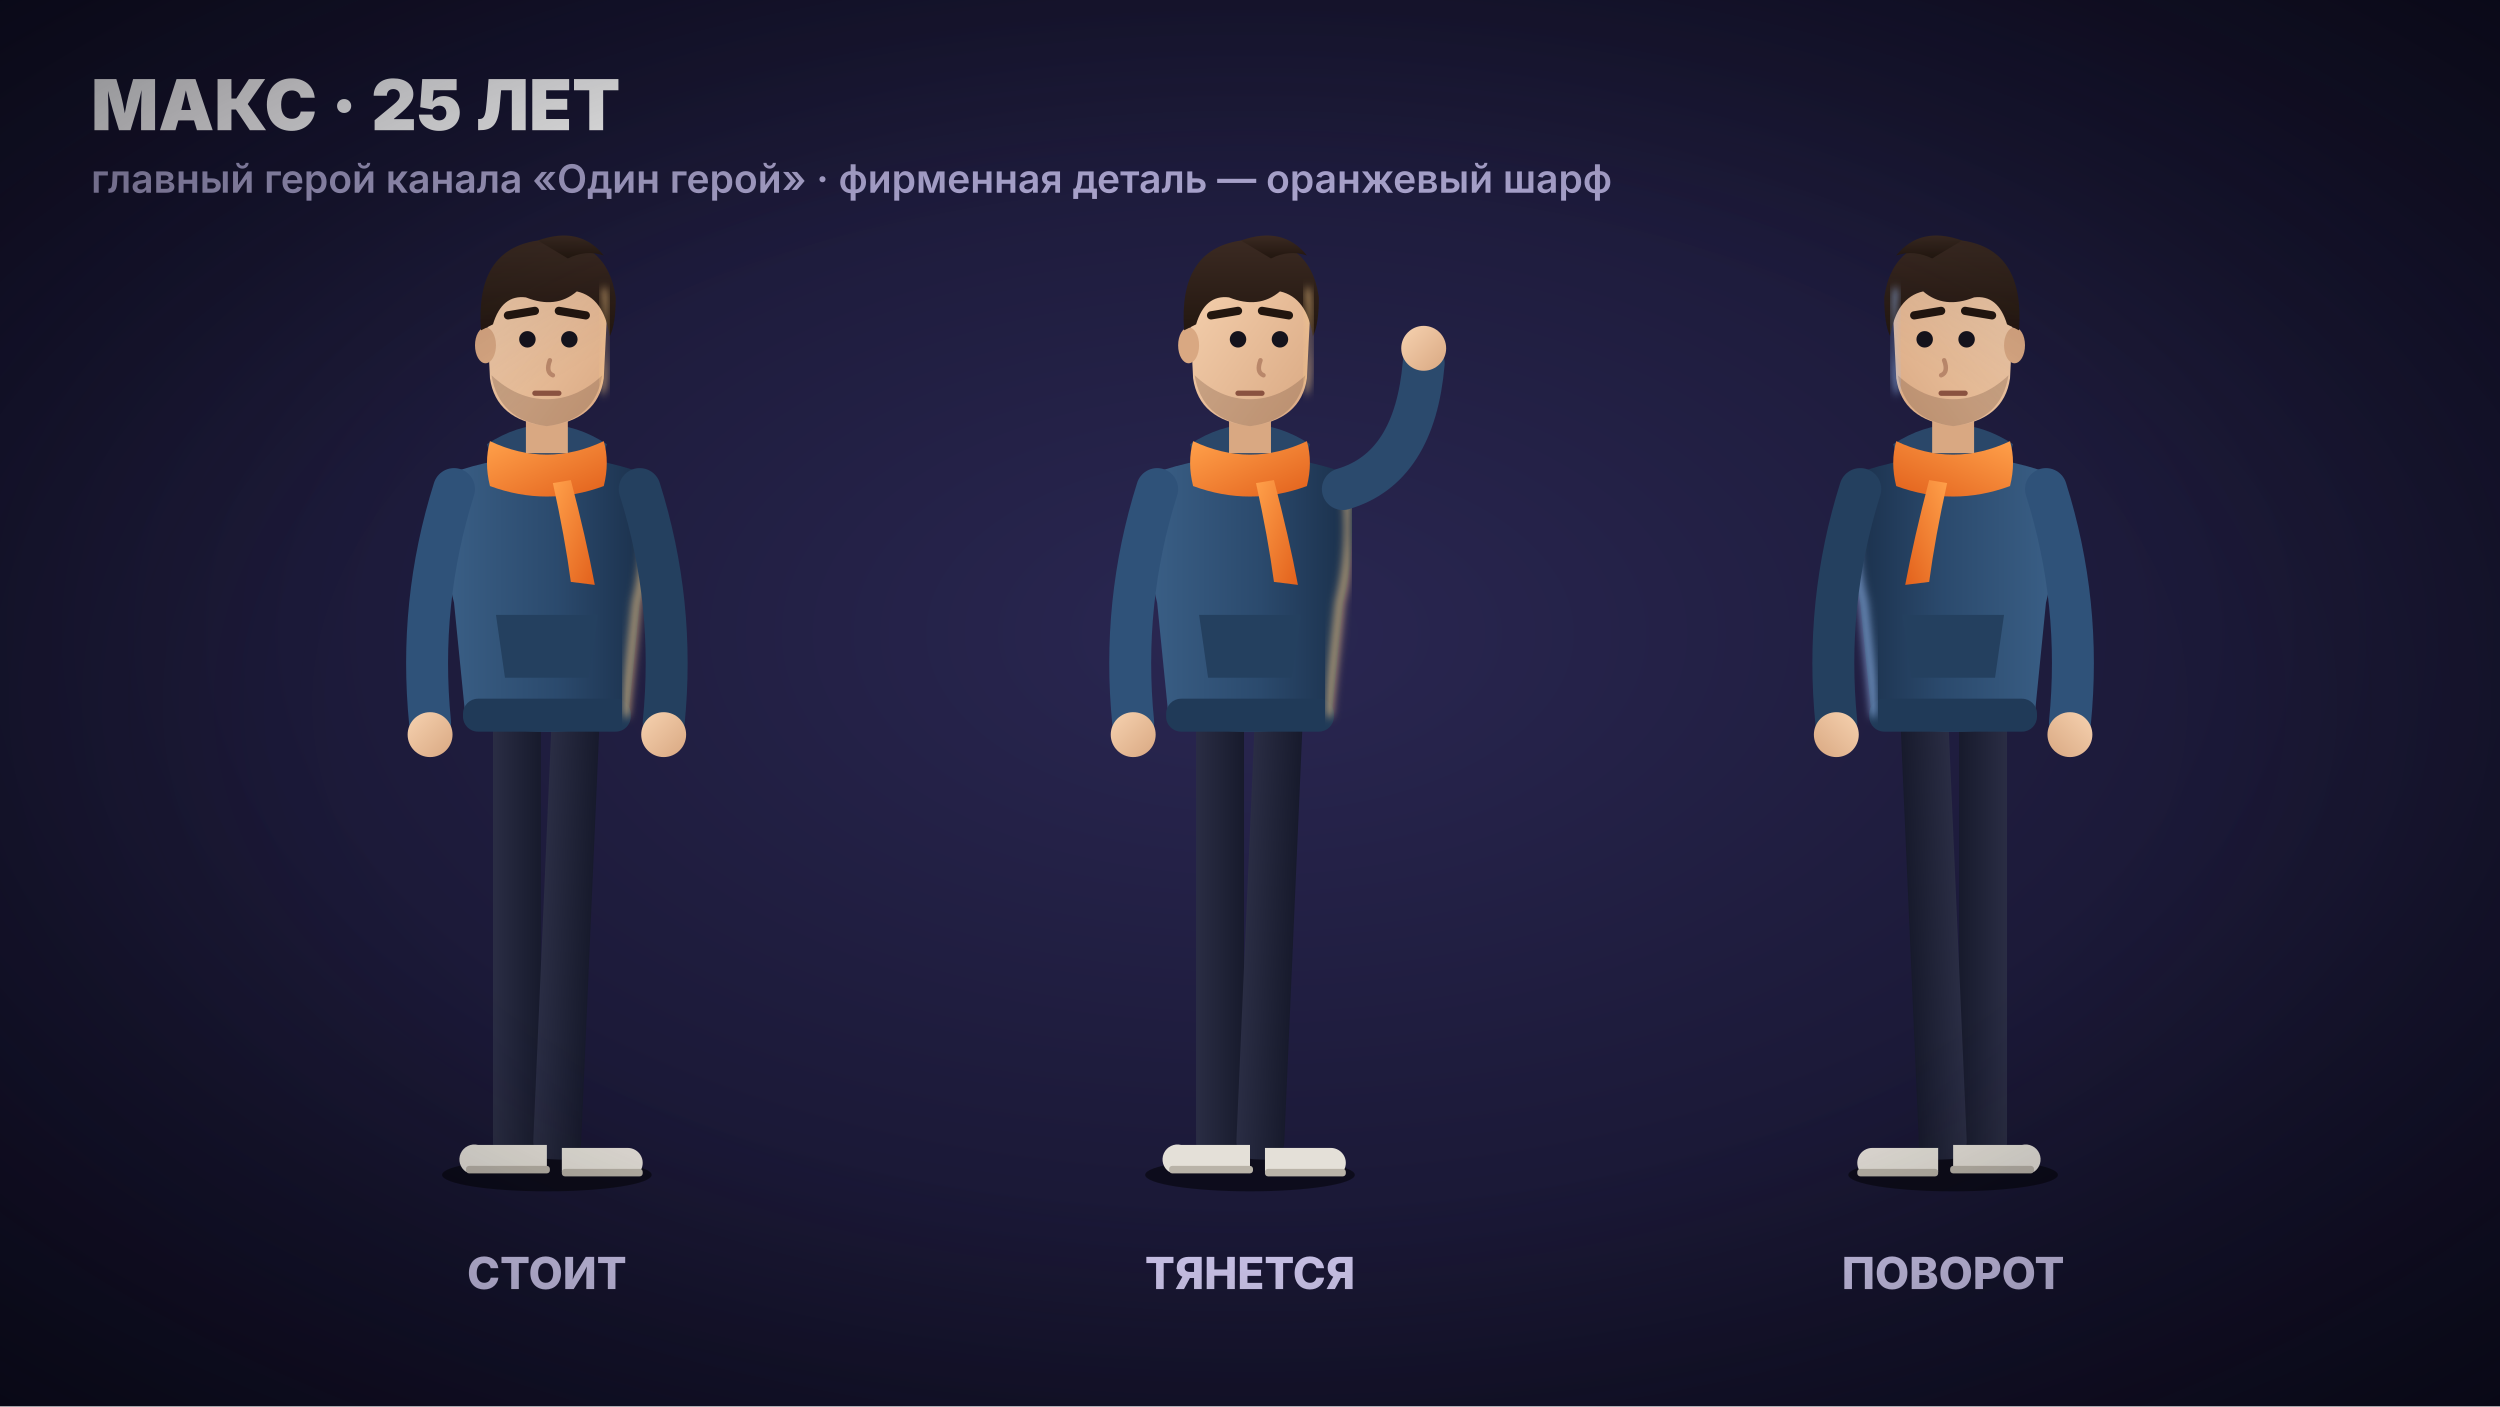
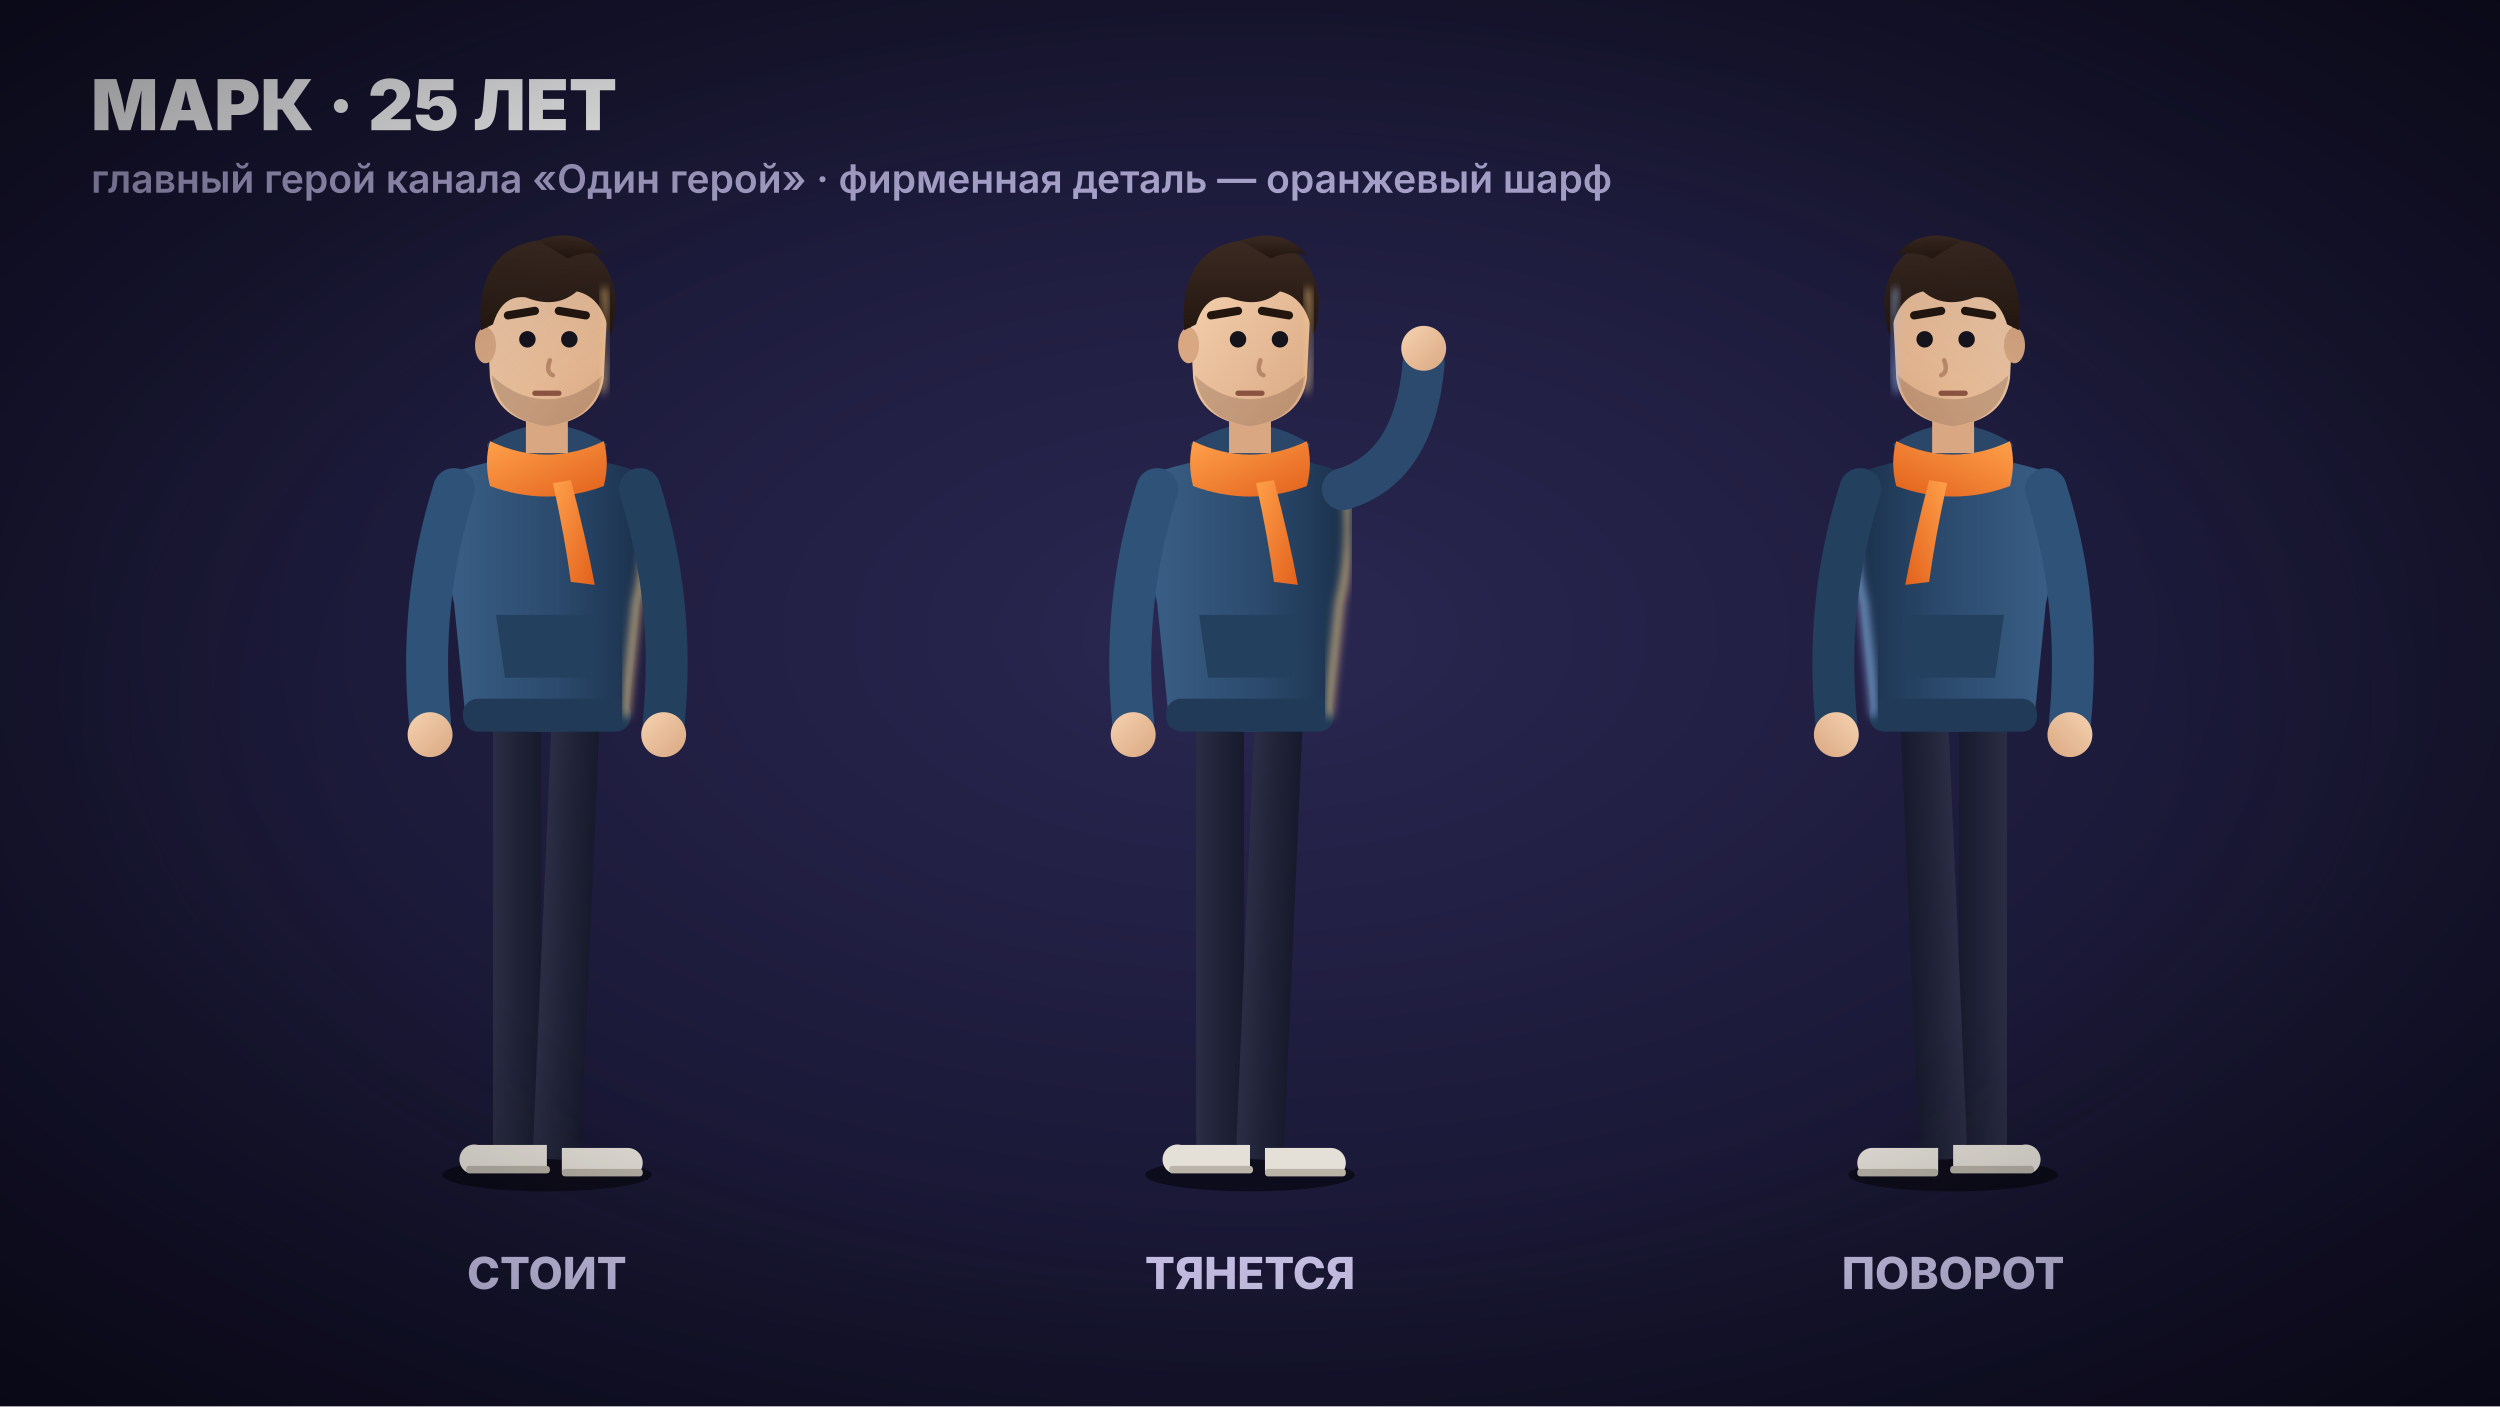
<svg xmlns="http://www.w3.org/2000/svg" width="1920" height="1080">
  <defs>
    <filter id="glow" x="-60%" y="-60%" width="220%" height="220%">
      <feGaussianBlur stdDeviation="7" result="b" />
      <feMerge>
        <feMergeNode in="b" />
        <feMergeNode in="b" />
        <feMergeNode in="SourceGraphic" />
      </feMerge>
    </filter>
    <filter id="bigglow" x="-100%" y="-100%" width="300%" height="300%">
      <feGaussianBlur stdDeviation="30" />
    </filter>
    <filter id="soft">
      <feGaussianBlur stdDeviation="3" />
    </filter>
    <filter id="dof">
      <feGaussianBlur stdDeviation="5" />
    </filter>
    <filter id="dust">
      <feTurbulence type="fractalNoise" baseFrequency=".008 .02" numOctaves="3" seed="4" />
      <feColorMatrix values="0 0 0 0 .62  0 0 0 0 .56  0 0 0 0 .74  0 0 0 1.6 -.55" />
      <feGaussianBlur stdDeviation="2" />
    </filter>
    <filter id="grain">
      <feTurbulence type="fractalNoise" baseFrequency=".9" numOctaves="2" seed="8" />
      <feColorMatrix values="0 0 0 0 1  0 0 0 0 1  0 0 0 0 1  0 0 0 .05 0" />
    </filter>
    <radialGradient id="vig" cx=".5" cy=".5" r=".72">
      <stop offset=".5" stop-color="#05040c" stop-opacity="0" />
      <stop offset="1" stop-color="#05040c" stop-opacity=".88" />
    </radialGradient>
    <linearGradient id="hoodG" x1="0" y1="0" x2="1" y2="0">
      <stop offset="0" stop-color="#3a5f86" />
      <stop offset=".55" stop-color="#2b4a6d" />
      <stop offset="1" stop-color="#1a2f4a" />
    </linearGradient>
    <linearGradient id="pantG" x1="0" y1="0" x2="1" y2="0">
      <stop offset="0" stop-color="#2a2d44" />
      <stop offset="1" stop-color="#171a2c" />
    </linearGradient>
    <linearGradient id="skinG" x1="0" y1="0" x2="1" y2="1">
      <stop offset="0" stop-color="#f6d2b0" />
      <stop offset="1" stop-color="#d9a882" />
    </linearGradient>
    <linearGradient id="scarfG" x1="0" y1="0" x2="1" y2="1">
      <stop offset="0" stop-color="#ffa04a" />
      <stop offset="1" stop-color="#e2611c" />
    </linearGradient>
    <linearGradient id="hairG" x1="0" y1="0" x2="0" y2="1">
      <stop offset="0" stop-color="#3b2a22" />
      <stop offset="1" stop-color="#22160f" />
    </linearGradient>
    <radialGradient id="bg" cx=".5" cy=".45" r=".8">
      <stop offset="0" stop-color="#2a2752" />
      <stop offset="1" stop-color="#0c0b1d" />
    </radialGradient>
  </defs>
  <rect width="1920" height="1080" fill="url(#bg)" />
  <g transform="translate(420,900) scale(1.15,1.15)">
    <ellipse cx="0" cy="2" rx="70" ry="11" fill="#000" opacity=".5" />
    <rect x="-36" y="-320" width="32" height="312" rx="12" fill="url(#pantG)" />
    <rect x="4" y="-320" width="32" height="312" rx="12" fill="url(#pantG)" transform="rotate(2.5 20 -320)" />
    <path d="M-46,-18 h46 v18 h-54 a10 10 0 0 1 8,-18Z" fill="#e4e0d8" />
    <rect x="-54" y="-4" width="56" height="5" rx="2" fill="#b9b3a8" />
    <path d="M10,-16 h44 a10 10 0 0 1 8,16 h-52Z" fill="#e4e0d8" />
    <rect x="10" y="-2" width="54" height="5" rx="2" fill="#b9b3a8" />
    <path d="M-66,-466 Q0,-490 66,-466 Q72,-420 62,-380 L54,-300 Q0,-288 -54,-300 L-62,-380 Q-72,-420 -66,-466Z" fill="url(#hoodG)" />
    <rect x="-56" y="-316" width="112" height="22" rx="10" fill="#203a58" />
    <path d="M64,-462 Q70,-420 60,-380 L52,-304" stroke="#ffcf8a" stroke-width="5" fill="none" opacity=".75" filter="url(#soft)" />
    <path d="M-34,-372 h68 l-6,42 h-56z" fill="#24405f" />
    <path d="M-40,-486 Q0,-512 40,-486 Q34,-462 0,-460 Q-34,-462 -40,-486Z" fill="#2a4769" />
    <path d="M-62,-456 Q-86,-380 -78,-300" stroke="#2f5279" stroke-width="28" stroke-linecap="round" fill="none" />
    <circle cx="-78" cy="-292" r="15" fill="url(#skinG)" />
    <path d="M62,-456 Q86,-380 78,-300" stroke="#24405f" stroke-width="28" stroke-linecap="round" fill="none" />
    <circle cx="78" cy="-292" r="15" fill="url(#skinG)" />
    <path d="M-38,-488 Q0,-470 38,-488 Q42,-474 38,-458 Q0,-444 -38,-458 Q-42,-474 -38,-488Z" fill="url(#scarfG)" />
    <path d="M16,-462 Q26,-424 32,-392 L16,-394 Q12,-424 4,-460Z" fill="url(#scarfG)" />
    <rect x="-14" y="-506" width="28" height="26" fill="#d9a882" />
    <path d="M-40,-570 Q-42,-606 0,-608 Q42,-606 40,-570 L38,-530 Q34,-502 0,-498 Q-34,-502 -38,-530Z" fill="url(#skinG)" />
    <path d="M-37,-532 Q-32,-502 0,-498 Q32,-502 37,-532 Q20,-516 0,-516 Q-20,-516 -37,-532Z" fill="#6b4a3a" opacity=".28" />
    <ellipse cx="-41" cy="-552" rx="7" ry="12" fill="#d9a882" />
    <path d="M-44,-562 Q-48,-616 -6,-622 Q40,-626 46,-584 Q46,-566 42,-558 Q38,-584 20,-588 Q6,-576 -14,-584 Q-30,-586 -36,-566Z" fill="url(#hairG)" />
    <path d="M-6,-622 Q22,-632 38,-612 Q26,-616 14,-610Z" fill="url(#hairG)" />
    <circle cx="-13" cy="-556" r="5.5" fill="#15131c" />
    <circle cx="15" cy="-556" r="5.5" fill="#15131c" />
    <path d="M-26,-572 l18,-3 M8,-575 l18,3" stroke="#22160f" stroke-width="5.5" stroke-linecap="round" fill="none" />
    <path d="M2,-542 q-3,8 2,10" stroke="#b9876a" stroke-width="3" fill="none" stroke-linecap="round" />
    <path d="M-8,-520 h16" stroke="#8a5240" stroke-width="3.5" stroke-linecap="round" />
    <path d="M38,-590 Q46,-552 36,-520" stroke="#ffcf8a" stroke-width="4" fill="none" opacity=".7" filter="url(#soft)" />
  </g>
  <g transform="translate(960,900) scale(1.15,1.15)">
    <ellipse cx="0" cy="2" rx="70" ry="11" fill="#000" opacity=".5" />
    <rect x="-36" y="-320" width="32" height="312" rx="12" fill="url(#pantG)" />
    <rect x="4" y="-320" width="32" height="312" rx="12" fill="url(#pantG)" transform="rotate(2.5 20 -320)" />
    <path d="M-46,-18 h46 v18 h-54 a10 10 0 0 1 8,-18Z" fill="#e4e0d8" />
    <rect x="-54" y="-4" width="56" height="5" rx="2" fill="#b9b3a8" />
    <path d="M10,-16 h44 a10 10 0 0 1 8,16 h-52Z" fill="#e4e0d8" />
    <rect x="10" y="-2" width="54" height="5" rx="2" fill="#b9b3a8" />
    <path d="M-66,-466 Q0,-490 66,-466 Q72,-420 62,-380 L54,-300 Q0,-288 -54,-300 L-62,-380 Q-72,-420 -66,-466Z" fill="url(#hoodG)" />
    <rect x="-56" y="-316" width="112" height="22" rx="10" fill="#203a58" />
    <path d="M64,-462 Q70,-420 60,-380 L52,-304" stroke="#ffcf8a" stroke-width="5" fill="none" opacity=".75" filter="url(#soft)" />
    <path d="M-34,-372 h68 l-6,42 h-56z" fill="#24405f" />
    <path d="M-40,-486 Q0,-512 40,-486 Q34,-462 0,-460 Q-34,-462 -40,-486Z" fill="#2a4769" />
    <path d="M-62,-456 Q-86,-380 -78,-300" stroke="#2f5279" stroke-width="28" stroke-linecap="round" fill="none" />
    <circle cx="-78" cy="-292" r="15" fill="url(#skinG)" />
    <path d="M62,-456 Q110,-470 116,-540" stroke="#2b4a6d" stroke-width="28" stroke-linecap="round" fill="none" />
    <circle cx="116" cy="-550" r="15" fill="url(#skinG)" />
    <path d="M-38,-488 Q0,-470 38,-488 Q42,-474 38,-458 Q0,-444 -38,-458 Q-42,-474 -38,-488Z" fill="url(#scarfG)" />
    <path d="M16,-462 Q26,-424 32,-392 L16,-394 Q12,-424 4,-460Z" fill="url(#scarfG)" />
    <rect x="-14" y="-506" width="28" height="26" fill="#d9a882" />
    <path d="M-40,-570 Q-42,-606 0,-608 Q42,-606 40,-570 L38,-530 Q34,-502 0,-498 Q-34,-502 -38,-530Z" fill="url(#skinG)" />
    <path d="M-37,-532 Q-32,-502 0,-498 Q32,-502 37,-532 Q20,-516 0,-516 Q-20,-516 -37,-532Z" fill="#6b4a3a" opacity=".28" />
    <ellipse cx="-41" cy="-552" rx="7" ry="12" fill="#d9a882" />
    <path d="M-44,-562 Q-48,-616 -6,-622 Q40,-626 46,-584 Q46,-566 42,-558 Q38,-584 20,-588 Q6,-576 -14,-584 Q-30,-586 -36,-566Z" fill="url(#hairG)" />
    <path d="M-6,-622 Q22,-632 38,-612 Q26,-616 14,-610Z" fill="url(#hairG)" />
    <circle cx="-8" cy="-556" r="5.5" fill="#15131c" />
    <circle cx="20" cy="-556" r="5.5" fill="#15131c" />
    <path d="M-26,-572 l18,-3 M8,-575 l18,3" stroke="#22160f" stroke-width="5.5" stroke-linecap="round" fill="none" />
    <path d="M7,-542 q-3,8 2,10" stroke="#b9876a" stroke-width="3" fill="none" stroke-linecap="round" />
    <path d="M-8,-520 h16" stroke="#8a5240" stroke-width="3.5" stroke-linecap="round" />
    <path d="M38,-590 Q46,-552 36,-520" stroke="#ffcf8a" stroke-width="4" fill="none" opacity=".7" filter="url(#soft)" />
  </g>
  <g transform="translate(1500,900) scale(-1.15,1.15)">
    <ellipse cx="0" cy="2" rx="70" ry="11" fill="#000" opacity=".5" />
    <rect x="-36" y="-320" width="32" height="312" rx="12" fill="url(#pantG)" />
    <rect x="4" y="-320" width="32" height="312" rx="12" fill="url(#pantG)" transform="rotate(2.5 20 -320)" />
    <path d="M-46,-18 h46 v18 h-54 a10 10 0 0 1 8,-18Z" fill="#e4e0d8" />
    <rect x="-54" y="-4" width="56" height="5" rx="2" fill="#b9b3a8" />
    <path d="M10,-16 h44 a10 10 0 0 1 8,16 h-52Z" fill="#e4e0d8" />
    <rect x="10" y="-2" width="54" height="5" rx="2" fill="#b9b3a8" />
    <path d="M-66,-466 Q0,-490 66,-466 Q72,-420 62,-380 L54,-300 Q0,-288 -54,-300 L-62,-380 Q-72,-420 -66,-466Z" fill="url(#hoodG)" />
    <rect x="-56" y="-316" width="112" height="22" rx="10" fill="#203a58" />
    <path d="M64,-462 Q70,-420 60,-380 L52,-304" stroke="#9fc4ff" stroke-width="5" fill="none" opacity=".75" filter="url(#soft)" />
    <path d="M-34,-372 h68 l-6,42 h-56z" fill="#24405f" />
    <path d="M-40,-486 Q0,-512 40,-486 Q34,-462 0,-460 Q-34,-462 -40,-486Z" fill="#2a4769" />
    <path d="M-62,-456 Q-86,-380 -78,-300" stroke="#2f5279" stroke-width="28" stroke-linecap="round" fill="none" />
    <circle cx="-78" cy="-292" r="15" fill="url(#skinG)" />
    <path d="M62,-456 Q86,-380 78,-300" stroke="#24405f" stroke-width="28" stroke-linecap="round" fill="none" />
    <circle cx="78" cy="-292" r="15" fill="url(#skinG)" />
    <path d="M-38,-488 Q0,-470 38,-488 Q42,-474 38,-458 Q0,-444 -38,-458 Q-42,-474 -38,-488Z" fill="url(#scarfG)" />
    <path d="M16,-462 Q26,-424 32,-392 L16,-394 Q12,-424 4,-460Z" fill="url(#scarfG)" />
    <rect x="-14" y="-506" width="28" height="26" fill="#d9a882" />
    <path d="M-40,-570 Q-42,-606 0,-608 Q42,-606 40,-570 L38,-530 Q34,-502 0,-498 Q-34,-502 -38,-530Z" fill="url(#skinG)" />
    <path d="M-37,-532 Q-32,-502 0,-498 Q32,-502 37,-532 Q20,-516 0,-516 Q-20,-516 -37,-532Z" fill="#6b4a3a" opacity=".28" />
    <ellipse cx="-41" cy="-552" rx="7" ry="12" fill="#d9a882" />
    <path d="M-44,-562 Q-48,-616 -6,-622 Q40,-626 46,-584 Q46,-566 42,-558 Q38,-584 20,-588 Q6,-576 -14,-584 Q-30,-586 -36,-566Z" fill="url(#hairG)" />
    <path d="M-6,-622 Q22,-632 38,-612 Q26,-616 14,-610Z" fill="url(#hairG)" />
    <circle cx="-9" cy="-556" r="5.5" fill="#15131c" />
    <circle cx="19" cy="-556" r="5.5" fill="#15131c" />
    <path d="M-26,-572 l18,-3 M8,-575 l18,3" stroke="#22160f" stroke-width="5.5" stroke-linecap="round" fill="none" />
    <path d="M6,-542 q-3,8 2,10" stroke="#b9876a" stroke-width="3" fill="none" stroke-linecap="round" />
    <path d="M-8,-520 h16" stroke="#8a5240" stroke-width="3.5" stroke-linecap="round" />
    <path d="M38,-590 Q46,-552 36,-520" stroke="#9fc4ff" stroke-width="4" fill="none" opacity=".7" filter="url(#soft)" />
  </g>
  <g font-family="Inter" font-weight="800" font-size="34" fill="#cfc8ee" text-anchor="middle">
    <text x="420" y="990">СТОИТ</text>
    <text x="960" y="990">ТЯНЕТСЯ</text>
    <text x="1500" y="990">ПОВОРОТ</text>
  </g>
-   <text x="70" y="100" font-family="Inter" font-weight="900" font-size="54" fill="#fff">МАКС · 25 ЛЕТ</text>
+   <text x="70" y="100" font-family="Inter" font-weight="900" font-size="54" fill="#fff">МАРК · 25 ЛЕТ</text>
  <text x="70" y="148" font-family="Inter" font-weight="600" font-size="30" fill="#a9a3cc">главный герой канала «Один герой» · фирменная деталь — оранжевый шарф</text>
  <rect width="1920" height="1080" fill="url(#vig)" opacity=".6" />
</svg>
